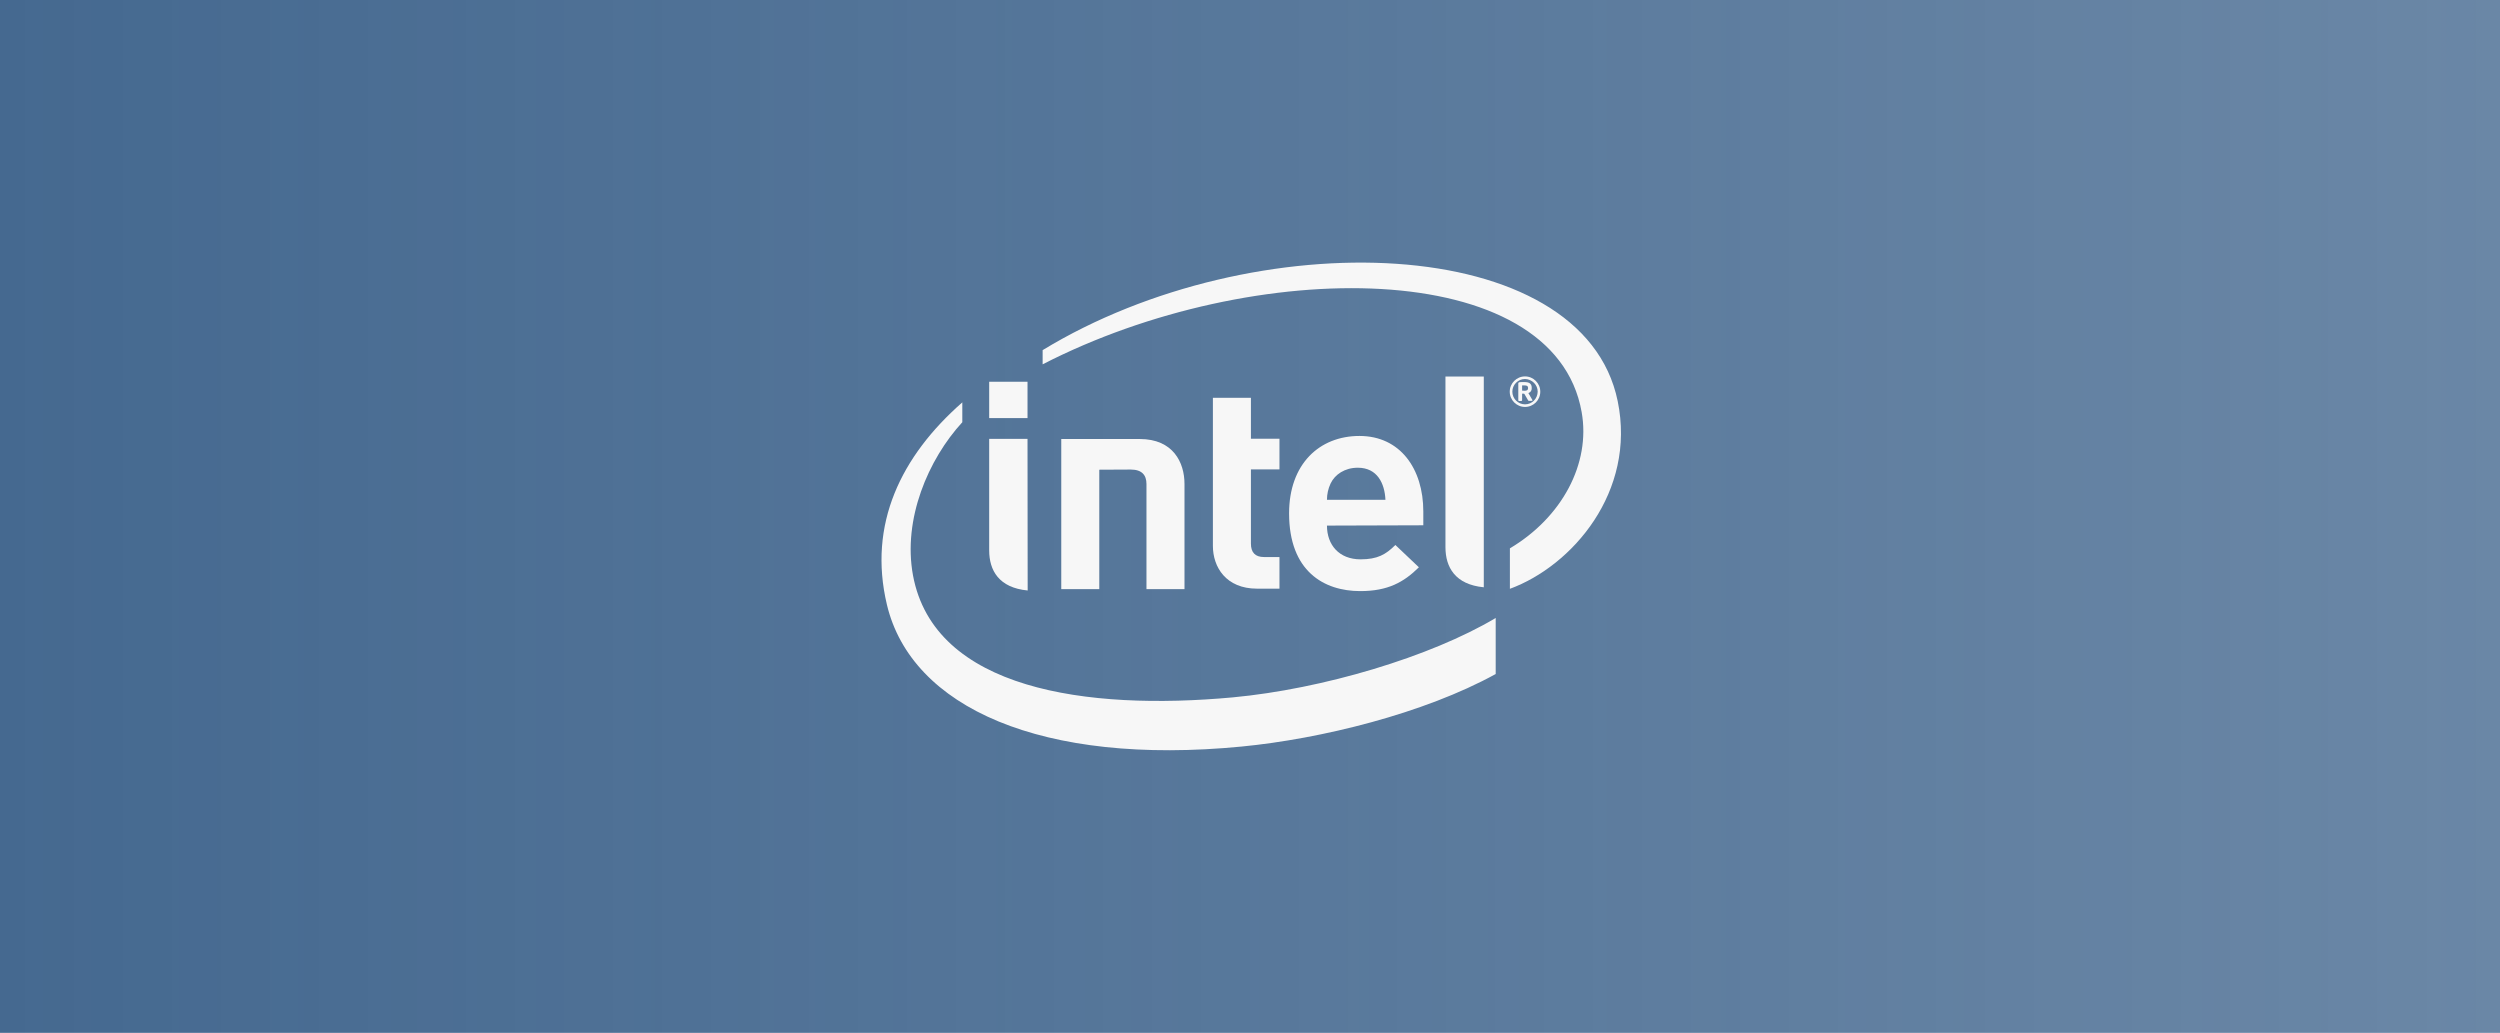
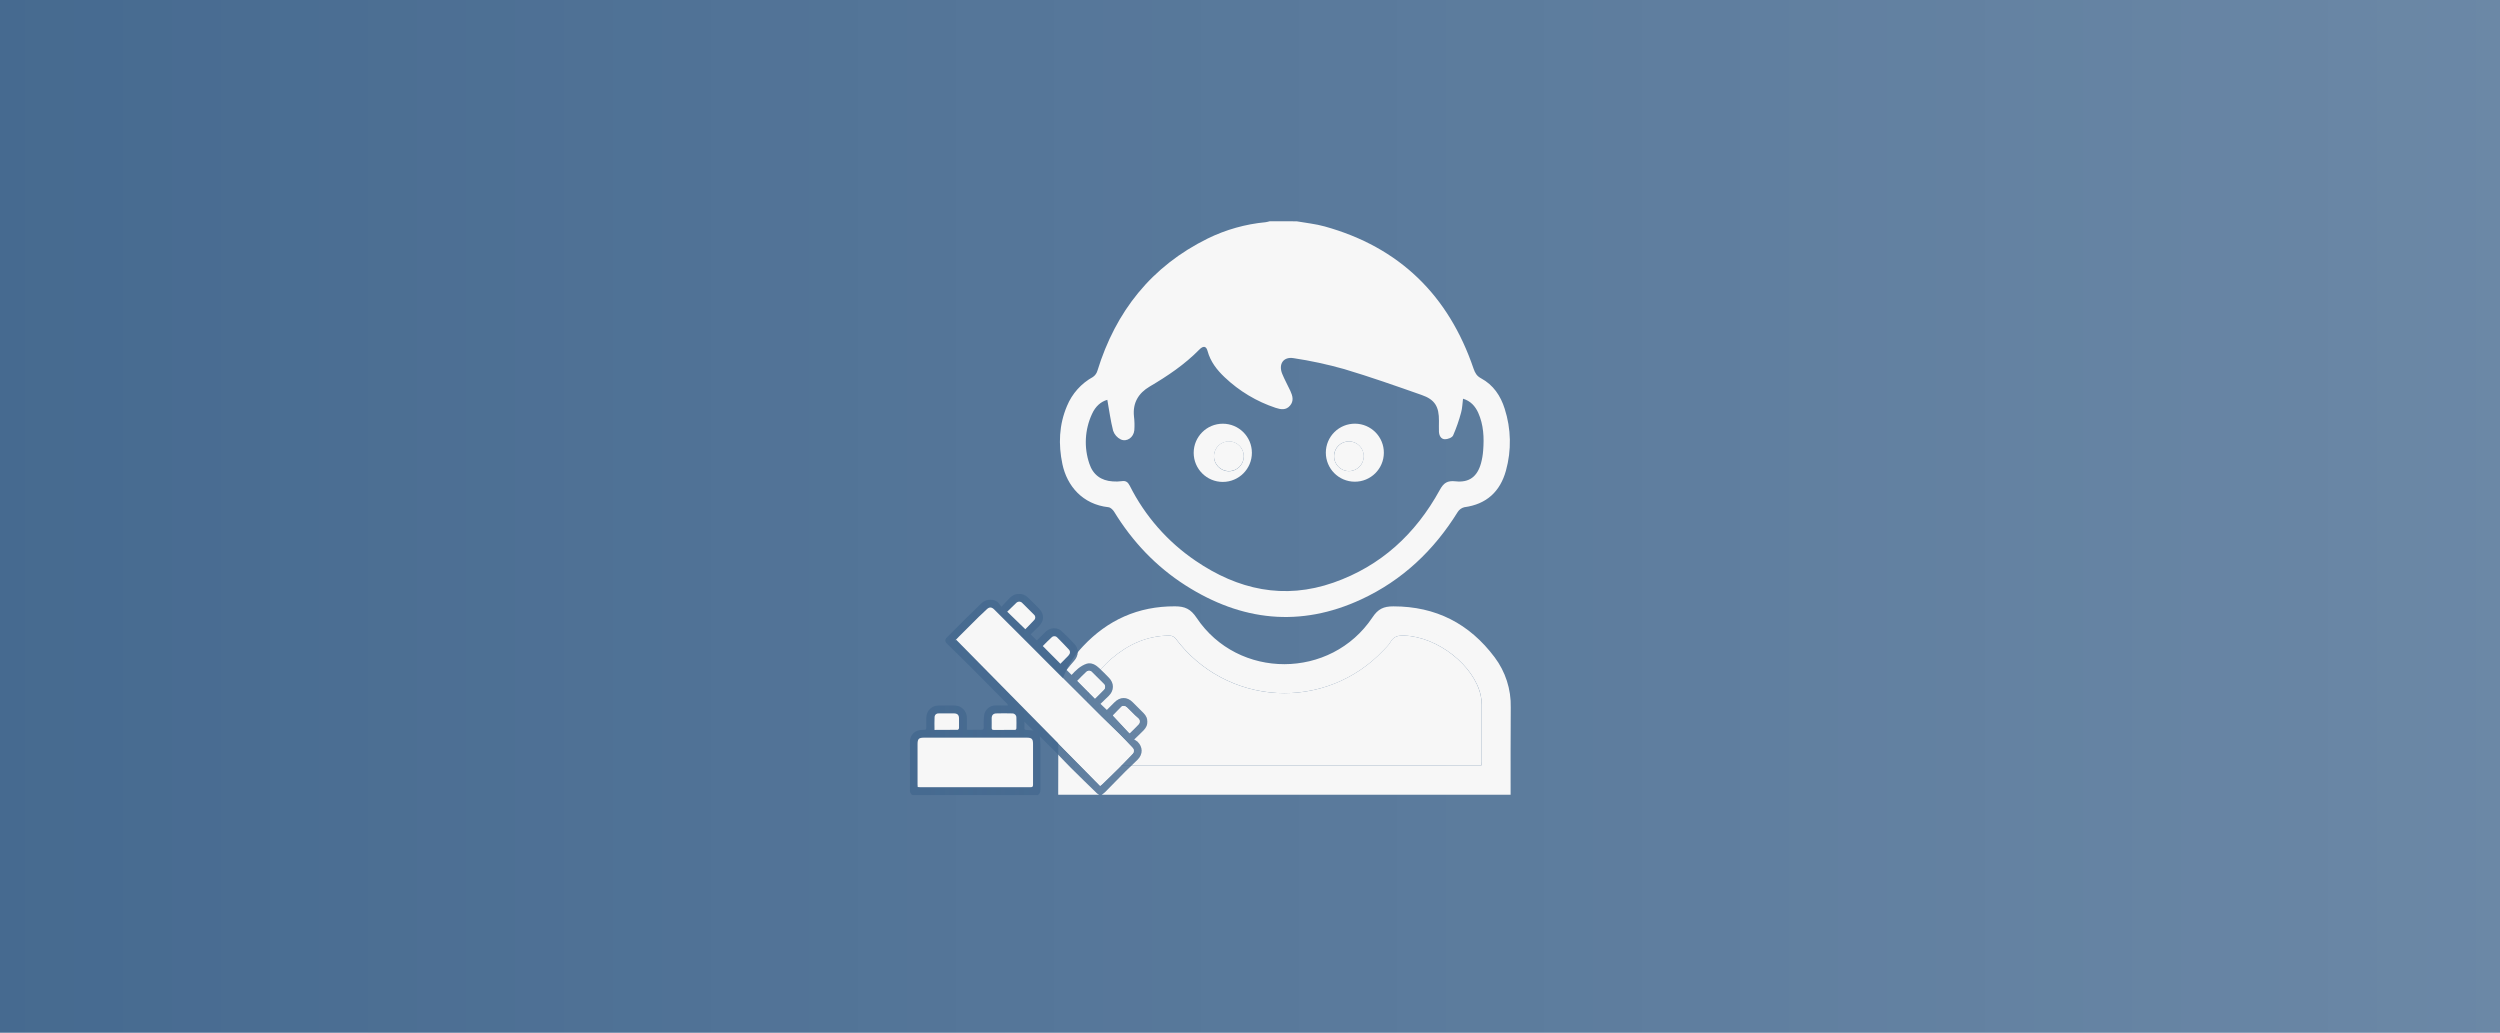
- <svg xmlns="http://www.w3.org/2000/svg" version="1.1" id="Layer_1" x="0px" y="0px" viewBox="0 0 1637.2 676.4" style="enable-background:new 0 0 1637.2 676.4;" xml:space="preserve">
-   <style type="text/css">
- 	.st0{fill:url(#SVGID_1_);}
- 	.st1{fill:#F7F7F7;}
- </style>
-   <g id="Layer_2_1_">
-     <linearGradient id="SVGID_1_" gradientUnits="userSpaceOnUse" x1="0" y1="740.2" x2="1637.2" y2="740.2" gradientTransform="matrix(1 0 0 1 0 -402)">
-       <stop offset="0" style="stop-color:#456990" />
-       <stop offset="1" style="stop-color:#456990;stop-opacity:0.8" />
+ <svg xmlns="http://www.w3.org/2000/svg" xmlns:xlink="http://www.w3.org/1999/xlink" viewBox="0 0 1637.2 676.4">
+   <defs>
+     <style>.cls-1{mask:url(#mask);}.cls-2,.cls-4{mix-blend-mode:multiply;}.cls-2{fill:url(#linear-gradient);}.cls-3{mask:url(#mask-2);}.cls-4{fill:url(#linear-gradient-2);}.cls-5{mask:url(#mask-3);}.cls-6{fill:url(#linear-gradient-3);}.cls-7{fill:#f7f7f7;}.cls-8{mask:url(#mask-4);}.cls-9{fill:url(#linear-gradient-4);}.cls-10{filter:url(#luminosity-noclip-4);}.cls-11{filter:url(#luminosity-noclip-3);}.cls-12{filter:url(#luminosity-noclip-2);}.cls-13{filter:url(#luminosity-noclip);}</style>
+     <filter id="luminosity-noclip" x="0" y="-8530" width="1637.2" height="32766" filterUnits="userSpaceOnUse" color-interpolation-filters="sRGB">
+       <feFlood flood-color="#fff" result="bg" />
+       <feBlend in="SourceGraphic" in2="bg" />
+     </filter>
+     <mask id="mask" x="0" y="-8530" width="1637.2" height="32766" maskUnits="userSpaceOnUse">
+       <g class="cls-13" />
+     </mask>
+     <linearGradient id="linear-gradient" y1="-62.2" x2="1637.2" y2="-62.2" gradientTransform="matrix(1, 0, 0, -1, 0, 276)" gradientUnits="userSpaceOnUse">
+       <stop offset="0" stop-color="#fff" />
+       <stop offset="1" stop-color="#ccc" />
    </linearGradient>
-     <rect class="st0" width="1637.2" height="676.4" />
+     <filter id="luminosity-noclip-2" x="595.8" y="-8530" width="155.77" height="32766" filterUnits="userSpaceOnUse" color-interpolation-filters="sRGB">
+       <feFlood flood-color="#fff" result="bg" />
+       <feBlend in="SourceGraphic" in2="bg" />
+     </filter>
+     <mask id="mask-2" x="595.8" y="-8530" width="155.77" height="32766" maskUnits="userSpaceOnUse">
+       <g class="cls-12" />
+     </mask>
+     <linearGradient id="linear-gradient-2" x1="595.8" y1="454.86" x2="751.57" y2="454.86" gradientTransform="matrix(1, 0, 0, 1, 0, 0)" xlink:href="#linear-gradient" />
+     <filter id="luminosity-noclip-3" x="0" y="0" width="1637.2" height="676.4" filterUnits="userSpaceOnUse" color-interpolation-filters="sRGB">
+       <feFlood flood-color="#fff" result="bg" />
+       <feBlend in="SourceGraphic" in2="bg" />
+     </filter>
+     <mask id="mask-3" x="0" y="0" width="1637.2" height="676.4" maskUnits="userSpaceOnUse">
+       <g class="cls-11">
+         <g transform="translate(0 0)">
+           <g class="cls-1">
+             <rect class="cls-2" width="1637.2" height="676.4" />
+           </g>
+         </g>
+       </g>
+     </mask>
+     <linearGradient id="linear-gradient-3" y1="-62.2" x2="1637.2" y2="-62.2" gradientTransform="matrix(1, 0, 0, -1, 0, 276)" gradientUnits="userSpaceOnUse">
+       <stop offset="0" stop-color="#466a90" />
+       <stop offset="1" stop-color="#466a90" />
+     </linearGradient>
+     <filter id="luminosity-noclip-4" x="595.8" y="388.9" width="155.77" height="131.92" filterUnits="userSpaceOnUse" color-interpolation-filters="sRGB">
+       <feFlood flood-color="#fff" result="bg" />
+       <feBlend in="SourceGraphic" in2="bg" />
+     </filter>
+     <mask id="mask-4" x="595.8" y="388.9" width="155.77" height="131.92" maskUnits="userSpaceOnUse">
+       <g class="cls-10">
+         <g transform="translate(0 0)">
+           <g class="cls-3">
+             <path class="cls-4" d="M597.72,520.82c-1.56-.88-1.93-2.24-1.92-4,.07-10.12,0-20.23,0-30.34,0-5.29,3.22-8.51,8.48-8.53,2.35,0,2.35,0,2.36-2.28,0-1.91,0-3.81,0-5.72a7.83,7.83,0,0,1,7.83-7.9c3.55,0,7.1-.05,10.64,0a8,8,0,0,1,8.08,8c0,2.54,0,5.07,0,7.87h2.94c2.11,0,4.24-.09,6.35,0,1.46.09,1.77-.46,1.75-1.81a48.58,48.58,0,0,1,.2-7.44,7.58,7.58,0,0,1,7.79-6.68c2.59,0,5.18,0,8,0a6.4,6.4,0,0,0-.62-1.08c-7.66-7.74-15.3-15.51-23-23.21-5.35-5.35-10.79-10.59-16.17-15.91-1.81-1.79-1.78-2.9,0-4.69,4.33-4.34,8.66-8.7,13-13,3.08-3,6.3-6,9.32-9.05,2.85-2.93,8.89-3.23,11.34.11.47.63,1,1.25,1.72,2.2,2-2.12,3.68-3.93,5.4-5.7,3.62-3.72,8.57-3.75,12.24-.11,2.29,2.28,4.58,4.55,6.86,6.84,3.67,3.67,3.7,8.06.05,11.76-1.77,1.8-3.62,3.52-5.43,5.27l4.06,4c1.22-1.2,2.51-2.48,3.82-3.75,1.62-1.58,3.06-3.36,5.45-3.92a7.33,7.33,0,0,1,7.2,1.77c2.78,2.69,5.56,5.37,8.18,8.21,3,3.26,2.76,7.77-.25,11.05-1.75,1.91-3.32,4-4.93,5.94l3.3,3.28a46.72,46.72,0,0,1,4.27-4.14,18.22,18.22,0,0,1,5.38-3.12c3.33-1.07,6.08.62,8.44,2.81s4.32,4.22,6.43,6.38c3.42,3.52,3.36,8.24-.14,11.73-1.8,1.79-3.65,3.52-5.48,5.29l4.19,4c1.55-1.54,3.31-3.27,5-5,3.72-3.74,8.27-3.77,12,0,2.33,2.31,4.66,4.62,7,7,3.41,3.46,3.47,7.78.1,11.27-1.83,1.9-3.77,3.69-6.21,6.07a14.11,14.11,0,0,1,2.21,1.45c3.47,3.39,3.59,8.09.2,11.57-2.58,2.65-5.35,5.1-8,7.72-4.51,4.54-9,9.14-13.45,13.69a32.28,32.28,0,0,1-2.54,2.11h-1a15.2,15.2,0,0,1-1.77-1.3c-5.67-5.52-11.35-11-17-16.63-2.89-2.86-5.64-5.86-8.49-8.76-3.83-3.87-7.7-7.71-11.56-11.55a.81.81,0,0,0-.36-.21c.13,2,.37,3.95.38,5.93,0,9.52,0,19.05,0,28.57,0,1.76-.38,3.09-1.95,4Zm122.75-6.19c.67-.56,1-.77,1.22-1,3.68-3.57,7.39-7.11,11-10.73,3-3,5.91-6.05,8.84-9.1a2.82,2.82,0,0,0,0-4.23c-2.79-2.95-5.58-5.91-8.46-8.78-4-4-8.14-7.86-12.15-11.85q-16.55-16.44-33-32.95L675,423.06q-12-11.94-23.9-23.87c-1.65-1.66-3.15-1.74-4.72-.3-1.82,1.68-3.65,3.36-5.42,5.1q-6.44,6.36-12.82,12.78c-.89.88-1.74,1.8-2.6,2.71l.7-.46ZM601,515.41c.63,0,1.15.08,1.67.08q36.12,0,72.25,0c1.27,0,1.62-.39,1.62-1.63-.05-8.89,0-17.78,0-26.67,0-3.32-.8-4.13-4.15-4.13q-33.67,0-67.34,0c-3.31,0-4.12.84-4.12,4.16q0,13.26,0,26.52C600.93,514.29,601,514.8,601,515.41Zm116.06-57.93c2-2,3.93-3.8,5.78-5.76a2.6,2.6,0,0,0,0-3.85q-3.81-3.93-7.75-7.72a2.51,2.51,0,0,0-3.61-.18c-2.1,1.89-4,4-5.94,5.9Zm-34.18-34.4,11.53,11.57c1.7-1.73,3.5-3.51,5.25-5.35,1.23-1.29,1.37-2.76.24-4q-3.7-4-7.58-7.86a2.52,2.52,0,0,0-3.61-.11C686.66,419.21,684.75,421.26,682.91,423.08Zm-23.29-22.5,11.84,11.48c2-2,3.88-3.94,5.71-5.92a2.44,2.44,0,0,0-.1-3.67q-3.72-3.8-7.54-7.5a2.71,2.71,0,0,0-4-.14C663.57,396.66,661.68,398.57,659.62,400.58ZM612,478c5.13,0,10.15,0,15.17,0,.29,0,.81-.74.83-1.15.08-2.11.06-4.23,0-6.35s-1-3.16-3.09-3.22c-3.43-.09-6.87-.06-10.31,0a2.37,2.37,0,0,0-2.58,2.12C611.83,472.12,612,475,612,478Zm45.55,0h0c2.28,0,4.55,0,6.83,0,.77,0,1.36-.12,1.35-1.09,0-2.28.07-4.55,0-6.82a2.66,2.66,0,0,0-2.81-2.85c-3.49-.1-7-.11-10.47,0-1.9.06-2.86,1.19-2.89,3.09-.05,2.12,0,4.24,0,6.35,0,1.09.42,1.36,1.41,1.34C653.06,477.94,655.28,478,657.5,478Zm71.33-9.42,10.89,11.67c2.06-2.06,4.11-4,6-6a2.73,2.73,0,0,0-.5-3.93,26.21,26.21,0,0,1-2-1.79c-1.73-1.7-3.42-3.46-5.18-5.14-1.19-1.14-2.73-1.4-3.58-.57C732.42,464.77,730.48,466.84,728.83,468.55Zm-58,4c0,1.54,0,3.14,0,4.74,0,.25.53.63.84.67,1.84.21,3.69.33,5,.44Z" />
+           </g>
+         </g>
+       </g>
+     </mask>
+     <linearGradient id="linear-gradient-4" x1="595.8" y1="454.86" x2="751.57" y2="454.86" gradientTransform="matrix(1, 0, 0, 1, 0, 0)" xlink:href="#linear-gradient-3" />
+   </defs>
+   <g id="Layer_2" data-name="Layer 2">
+     <g id="Layer_2-2" data-name="Layer 2">
+       <g class="cls-5">
+         <rect class="cls-6" width="1637.2" height="676.4" />
+       </g>
+     </g>
  </g>
-   <g id="Layer_1_1_">
-     <path class="st1" d="M807.3,456.7c-95.7,8.8-195.5-5.1-209.4-79.9c-6.8-36.9,10-76,32.3-100.3v-13c-40.1,35.2-61.9,79.7-49.4,132.4   c16,67.5,101.6,105.7,232.3,93c51.7-5,119.4-21.6,166.4-47.5v-36.7C936.7,430.2,866.1,451.2,807.3,456.7z M1059.4,262.7   c-22.7-110.8-237.9-117.9-376.6-33.4v9.3c138.5-71.2,335.1-70.8,353,31.3c6,33.8-13,69-47,89.2v26.5   C1029.6,370.6,1071.6,322.1,1059.4,262.7L1059.4,262.7z" />
-     <path class="st1" d="M971.7,246.6h-25.1v111.7c0,13.1,6.3,24.5,25.1,26.3V246.6z" />
-     <path class="st1" d="M672.9,287.4h-25.1v73c0,13.1,6.3,24.5,25.2,26.3L672.9,287.4z" />
-     <rect x="647.8" y="250" class="st1" width="25.1" height="23.8" />
-     <path class="st1" d="M823.2,385.5c-20.3,0-28.9-14.1-28.9-28v-97h24.9v26.8h18.7v20.1h-18.7V356c0,5.7,2.7,8.8,8.6,8.8h10.1v20.7   H823.2" />
-     <path class="st1" d="M869,344.2c0,12.7,8,22.1,22,22.1c11,0,16.5-3.1,22.8-9.4l15.4,14.6c-9.8,9.7-20.2,15.6-38.4,15.6   c-23.8,0-46.6-13-46.6-50.9c0-32.4,19.9-50.7,46.1-50.7c26.6,0,41.8,21.4,41.8,49.5v9L869,344.2 M889.2,306.3   c-8.5,0-15,4.4-17.8,10.3c-1.6,3.4-2.4,7-2.4,10.7h38.3C906.8,316.6,902,306.3,889.2,306.3L889.2,306.3z" />
-     <path class="st1" d="M740.5,307.5c7.3,0,10.3,3.6,10.3,9.5v68.8h24.9v-68.9c0-14-7.4-29.4-29.3-29.4H695v98.3h24.9v-78.2   L740.5,307.5L740.5,307.5z" />
-     <path class="st1" d="M998.7,266.5c-5.5,0-10-4.5-10-10s4.5-10,10-10s10,4.5,10,10C1008.7,262.1,1004.2,266.5,998.7,266.5z    M998.7,248.2c-4.6,0-8.3,3.8-8.3,8.3c0,4.6,3.8,8.3,8.3,8.3c4.6,0,8.2-3.7,8.3-8.3C1007,252,1003.3,248.3,998.7,248.2L998.7,248.2   z M1003.1,262.5h-1.9c-0.2,0-0.3-0.1-0.4-0.2l-2.5-4.3c-0.1-0.1-0.2-0.2-0.3-0.2h-1.2v4.3c0,0.2-0.2,0.4-0.4,0.5l0,0h-1.7   c-0.2,0-0.4-0.2-0.4-0.5v-10.8c0-0.6,0.2-0.9,0.8-1s2.2-0.1,3.1-0.1c3.1,0,4.9,0.9,4.9,3.8v0.2c0.1,1.5-0.8,2.8-2.2,3.2l2.6,4.5   c0,0.1,0.1,0.2,0.1,0.3C1003.6,262.3,1003.4,262.5,1003.1,262.5C1003.2,262.6,1003.2,262.6,1003.1,262.5z M1000.7,254   c0-1.2-0.8-1.6-2.3-1.6h-1.6v3.4l1.6,0.1c1.6,0,2.3-0.5,2.3-1.7V254z" />
+   <g id="Layer_1" data-name="Layer 1">
+     <path class="cls-7" d="M849.18,144.93c6.11,1.09,12.35,1.69,18.29,3.35,49.11,13.63,81.22,45.21,97.55,93.18,1,2.81,2.07,4.77,4.84,6.25,8.07,4.32,12.88,11.51,15.54,20a70.61,70.61,0,0,1,.82,40.47c-3.81,13.81-12.8,22.07-27.32,24a7.13,7.13,0,0,0-4.3,3.15c-15.6,25.14-36.3,44.76-63.21,57.22-39.92,18.49-78.35,14.19-115-9.19-19.37-12.36-34.79-28.68-46.79-48.28-.79-1.27-2.35-2.76-3.69-2.91-17-1.86-27.16-14-30.16-28.21-2.73-13-2.23-25.74,3-38.09a38.36,38.36,0,0,1,17-19,7.52,7.52,0,0,0,2.94-4.11c12-38.92,35.38-68.39,72.2-86.55a109.49,109.49,0,0,1,37.86-10.68,21.49,21.49,0,0,0,2.81-.64Zm-124,116.9C721,263,717.43,266,715.1,271.17a43.89,43.89,0,0,0-1.7,32.5c2.38,7.23,7.66,11.12,15.3,11.59a26.5,26.5,0,0,0,5.84-.15c2.73-.44,4.08.57,5.33,3a129.58,129.58,0,0,0,43,49.08c27.81,19,57.92,25.72,90.39,14.36,31.11-10.88,53.9-32,69.62-60.68,2.58-4.71,5-6.23,10.29-5.67,9,1,14.28-3.07,16.71-11.83a44,44,0,0,0,1.41-8.29c.68-8.48.3-16.87-3.24-24.79-2-4.36-5-7.7-9.94-9.18-.43,3.25-.47,6.23-1.25,9a105.35,105.35,0,0,1-5.25,15.07c-.64,1.42-3.58,2.53-5.43,2.47-2.59-.09-3.74-2.48-3.84-5-.09-2.32,0-4.64,0-7,.09-9.34-2.65-14-11.36-17-16.8-5.91-33.6-11.84-50.66-16.93a271,271,0,0,0-33.2-7.17c-6.69-1.1-10,3.92-7.43,10.25,1.56,3.84,3.62,7.46,5.35,11.23,1.48,3.21,2.4,6.52-.24,9.62s-6,2.56-9.43,1.43a89.27,89.27,0,0,1-33.34-20c-5.12-4.83-9.35-10.26-11.24-17.27-.86-3.2-2.77-3.54-5.37-.88-9.58,9.78-20.8,17.3-32.52,24.21-7.33,4.32-11.2,10.67-10.29,19.51a46.49,46.49,0,0,1,.23,9.13c-.44,4.66-4.83,7.81-8.88,6a9.89,9.89,0,0,1-5-5.7C727.28,275.51,726.4,268.73,725.16,261.83Z" transform="translate(0 0)" />
+     <path class="cls-7" d="M693,520.46c0-18.69.19-37.39-.12-56.07-.26-16.07,5.52-29.66,16.31-41.11C725.42,406,745.31,397,769.4,397.07c6.68,0,10.41,1.8,14.23,7.52,27.16,40.63,88,40.45,115.18-.3,3.63-5.46,7.23-7.2,13.65-7.2,27.86,0,49.81,11.29,66.34,33.33a52.6,52.6,0,0,1,10.56,32.87c-.16,19-.07,38.11-.09,57.17Zm18.91-19.21H970.2c.06-.93.16-1.64.16-2.36,0-12.46,0-24.93,0-37.4a28.28,28.28,0,0,0-.59-5.81c-4.24-19.86-28.23-38.63-50-39.44-4-.15-7,.39-9.14,4.18-1.23,2.18-3.22,4-5,5.83a88.83,88.83,0,0,1-135.34-7.59,5.32,5.32,0,0,0-4.85-2.42c-14.37.16-26.56,5.8-37.29,14.91s-17.26,20.42-16.3,35.14c.29,4.38.05,8.8.05,13.2Z" transform="translate(0 0)" />
+     <path class="cls-7" d="M711.86,501.25V479.49c0-4.4.24-8.82-.05-13.2-1-14.72,5.51-26,16.3-35.14S751,416.4,765.4,416.24a5.32,5.32,0,0,1,4.85,2.42,88.83,88.83,0,0,0,135.34,7.59c1.77-1.85,3.76-3.65,5-5.83,2.14-3.79,5.18-4.33,9.14-4.18,21.79.81,45.78,19.58,50,39.44a28.28,28.28,0,0,1,.59,5.81c0,12.47,0,24.94,0,37.4,0,.72-.1,1.43-.16,2.36Z" transform="translate(0 0)" />
+     <path class="cls-7" d="M819.84,296.48a19.06,19.06,0,1,1-19.09-19A19.05,19.05,0,0,1,819.84,296.48ZM795,298.65a9.77,9.77,0,1,0,10-9.57A9.78,9.78,0,0,0,795,298.65Z" transform="translate(0 0)" />
+     <path class="cls-7" d="M887.45,277.46a19,19,0,1,1-19.19,18.91A19,19,0,0,1,887.45,277.46Zm-4.15,31.07a9.74,9.74,0,1,0-9.69-9.91A9.81,9.81,0,0,0,883.3,308.53Z" transform="translate(0 0)" />
+     <path class="cls-7" d="M795,298.65a9.77,9.77,0,1,1,9.7,9.87A9.79,9.79,0,0,1,795,298.65Z" transform="translate(0 0)" />
+     <path class="cls-7" d="M883.3,308.53a9.74,9.74,0,1,1,9.85-9.73A9.85,9.85,0,0,1,883.3,308.53Z" transform="translate(0 0)" />
+     <g class="cls-8">
+       <path class="cls-9" d="M597.72,520.82c-1.56-.88-1.93-2.24-1.92-4,.07-10.12,0-20.23,0-30.34,0-5.29,3.22-8.51,8.48-8.53,2.35,0,2.35,0,2.36-2.28,0-1.91,0-3.81,0-5.72a7.83,7.83,0,0,1,7.83-7.9c3.55,0,7.1-.05,10.64,0a8,8,0,0,1,8.08,8c0,2.54,0,5.07,0,7.87h2.94c2.11,0,4.24-.09,6.35,0,1.46.09,1.77-.46,1.75-1.81a48.58,48.58,0,0,1,.2-7.44,7.58,7.58,0,0,1,7.79-6.68c2.59,0,5.18,0,8,0a6.4,6.4,0,0,0-.62-1.08c-7.66-7.74-15.3-15.51-23-23.21-5.35-5.35-10.79-10.59-16.17-15.91-1.81-1.79-1.78-2.9,0-4.69,4.33-4.34,8.66-8.7,13-13,3.08-3,6.3-6,9.32-9.05,2.85-2.93,8.89-3.23,11.34.11.47.63,1,1.25,1.72,2.2,2-2.12,3.68-3.93,5.4-5.7,3.62-3.72,8.57-3.75,12.24-.11,2.29,2.28,4.58,4.55,6.86,6.84,3.67,3.67,3.7,8.06.05,11.76-1.77,1.8-3.62,3.52-5.43,5.27l4.06,4c1.22-1.2,2.51-2.48,3.82-3.75,1.62-1.58,3.06-3.36,5.45-3.92a7.33,7.33,0,0,1,7.2,1.77c2.78,2.69,5.56,5.37,8.18,8.21,3,3.26,2.76,7.77-.25,11.05-1.75,1.91-3.32,4-4.93,5.94l3.3,3.28a46.72,46.72,0,0,1,4.27-4.14,18.22,18.22,0,0,1,5.38-3.12c3.33-1.07,6.08.62,8.44,2.81s4.32,4.22,6.43,6.38c3.42,3.52,3.36,8.24-.14,11.73-1.8,1.79-3.65,3.52-5.48,5.29l4.19,4c1.55-1.54,3.31-3.27,5-5,3.72-3.74,8.27-3.77,12,0,2.33,2.31,4.66,4.62,7,7,3.41,3.46,3.47,7.78.1,11.27-1.83,1.9-3.77,3.69-6.21,6.07a14.11,14.11,0,0,1,2.21,1.45c3.47,3.39,3.59,8.09.2,11.57-2.58,2.65-5.35,5.1-8,7.72-4.51,4.54-9,9.14-13.45,13.69a32.28,32.28,0,0,1-2.54,2.11h-1a15.2,15.2,0,0,1-1.77-1.3c-5.67-5.52-11.35-11-17-16.63-2.89-2.86-5.64-5.86-8.49-8.76-3.83-3.87-7.7-7.71-11.56-11.55a.81.81,0,0,0-.36-.21c.13,2,.37,3.95.38,5.93,0,9.52,0,19.05,0,28.57,0,1.76-.38,3.09-1.95,4Zm122.75-6.19c.67-.56,1-.77,1.22-1,3.68-3.57,7.39-7.11,11-10.73,3-3,5.91-6.05,8.84-9.1a2.82,2.82,0,0,0,0-4.23c-2.79-2.95-5.58-5.91-8.46-8.78-4-4-8.14-7.86-12.15-11.85q-16.55-16.44-33-32.95L675,423.06q-12-11.94-23.9-23.87c-1.65-1.66-3.15-1.74-4.72-.3-1.82,1.68-3.65,3.36-5.42,5.1q-6.44,6.36-12.82,12.78c-.89.88-1.74,1.8-2.6,2.71l.7-.46ZM601,515.41c.63,0,1.15.08,1.67.08q36.12,0,72.25,0c1.27,0,1.62-.39,1.62-1.63-.05-8.89,0-17.78,0-26.67,0-3.32-.8-4.13-4.15-4.13q-33.67,0-67.34,0c-3.31,0-4.12.84-4.12,4.16q0,13.26,0,26.52C600.93,514.29,601,514.8,601,515.41Zm116.06-57.93c2-2,3.93-3.8,5.78-5.76a2.6,2.6,0,0,0,0-3.85q-3.81-3.93-7.75-7.72a2.51,2.51,0,0,0-3.61-.18c-2.1,1.89-4,4-5.94,5.9Zm-34.18-34.4,11.53,11.57c1.7-1.73,3.5-3.51,5.25-5.35,1.23-1.29,1.37-2.76.24-4q-3.7-4-7.58-7.86a2.52,2.52,0,0,0-3.61-.11C686.66,419.21,684.75,421.26,682.91,423.08Zm-23.29-22.5,11.84,11.48c2-2,3.88-3.94,5.71-5.92a2.44,2.44,0,0,0-.1-3.67q-3.72-3.8-7.54-7.5a2.71,2.71,0,0,0-4-.14C663.57,396.66,661.68,398.57,659.62,400.58ZM612,478c5.13,0,10.15,0,15.17,0,.29,0,.81-.74.83-1.15.08-2.11.06-4.23,0-6.35s-1-3.16-3.09-3.22c-3.43-.09-6.87-.06-10.31,0a2.37,2.37,0,0,0-2.58,2.12C611.83,472.12,612,475,612,478Zm45.55,0h0c2.28,0,4.55,0,6.83,0,.77,0,1.36-.12,1.35-1.09,0-2.28.07-4.55,0-6.82a2.66,2.66,0,0,0-2.81-2.85c-3.49-.1-7-.11-10.47,0-1.9.06-2.86,1.19-2.89,3.09-.05,2.12,0,4.24,0,6.35,0,1.09.42,1.36,1.41,1.34C653.06,477.94,655.28,478,657.5,478Zm71.33-9.42,10.89,11.67c2.06-2.06,4.11-4,6-6a2.73,2.73,0,0,0-.5-3.93,26.21,26.21,0,0,1-2-1.79c-1.73-1.7-3.42-3.46-5.18-5.14-1.19-1.14-2.73-1.4-3.58-.57C732.42,464.77,730.48,466.84,728.83,468.55Zm-58,4c0,1.54,0,3.14,0,4.74,0,.25.53.63.84.67,1.84.21,3.69.33,5,.44Z" transform="translate(0 0)" />
+     </g>
+     <path class="cls-7" d="M720.47,514.63,626.25,419l-.7.46c.86-.91,1.71-1.83,2.6-2.71q6.39-6.4,12.82-12.78c1.77-1.74,3.6-3.42,5.42-5.1,1.57-1.44,3.07-1.36,4.72.3q12,11.93,23.9,23.87L687.93,436q16.52,16.48,33,32.95c4,4,8.14,7.86,12.15,11.85,2.88,2.87,5.67,5.83,8.46,8.78a2.82,2.82,0,0,1,0,4.23c-2.93,3.05-5.84,6.11-8.84,9.1-3.63,3.62-7.34,7.16-11,10.73C721.43,513.86,721.14,514.07,720.47,514.63Z" transform="translate(0 0)" />
+     <path class="cls-7" d="M601,515.41c0-.61-.1-1.12-.1-1.64q0-13.26,0-26.52c0-3.32.81-4.15,4.12-4.16q33.68,0,67.34,0c3.35,0,4.14.81,4.15,4.13,0,8.89,0,17.78,0,26.67,0,1.24-.35,1.63-1.62,1.63q-36.12-.06-72.25,0C602.18,515.49,601.66,515.44,601,515.41Z" transform="translate(0 0)" />
+     <path class="cls-7" d="M717.09,457.48l-11.54-11.61c1.91-1.92,3.84-4,5.94-5.9a2.51,2.51,0,0,1,3.61.18q3.93,3.8,7.75,7.72a2.6,2.6,0,0,1,0,3.85C721,453.68,719.07,455.53,717.09,457.48Z" transform="translate(0 0)" />
+     <path class="cls-7" d="M682.91,423.08c1.84-1.82,3.75-3.87,5.83-5.72a2.52,2.52,0,0,1,3.61.11q3.87,3.86,7.58,7.86c1.13,1.21,1,2.68-.24,4-1.75,1.84-3.55,3.62-5.25,5.35Z" transform="translate(0 0)" />
+     <path class="cls-7" d="M659.62,400.58c2.06-2,4-3.92,5.92-5.75a2.71,2.71,0,0,1,4,.14q3.81,3.7,7.54,7.5a2.44,2.44,0,0,1,.1,3.67c-1.83,2-3.74,3.89-5.71,5.92Z" transform="translate(0 0)" />
+     <path class="cls-7" d="M612,478c0-3-.12-5.84.06-8.67a2.37,2.37,0,0,1,2.58-2.12c3.44,0,6.88-.07,10.31,0,2.13.06,3.07,1.14,3.09,3.22s0,4.24,0,6.35c0,.41-.54,1.14-.83,1.15C622.1,478,617.08,478,612,478Z" transform="translate(0 0)" />
+     <path class="cls-7" d="M657.5,478c-2.22,0-4.44,0-6.66,0-1,0-1.44-.25-1.41-1.34.07-2.11,0-4.23,0-6.35,0-1.9,1-3,2.89-3.09,3.49-.11,7-.1,10.47,0a2.66,2.66,0,0,1,2.81,2.85c.11,2.27,0,4.54,0,6.82,0,1-.58,1.09-1.35,1.09-2.28,0-4.55,0-6.83,0Z" transform="translate(0 0)" />
+     <path class="cls-7" d="M728.83,468.55c1.65-1.71,3.59-3.78,5.62-5.78.85-.83,2.39-.57,3.58.57,1.76,1.68,3.45,3.44,5.18,5.14a26.21,26.21,0,0,0,2,1.79,2.73,2.73,0,0,1,.5,3.93c-1.89,2.05-3.94,4-6,6Z" transform="translate(0 0)" />
  </g>
</svg>
